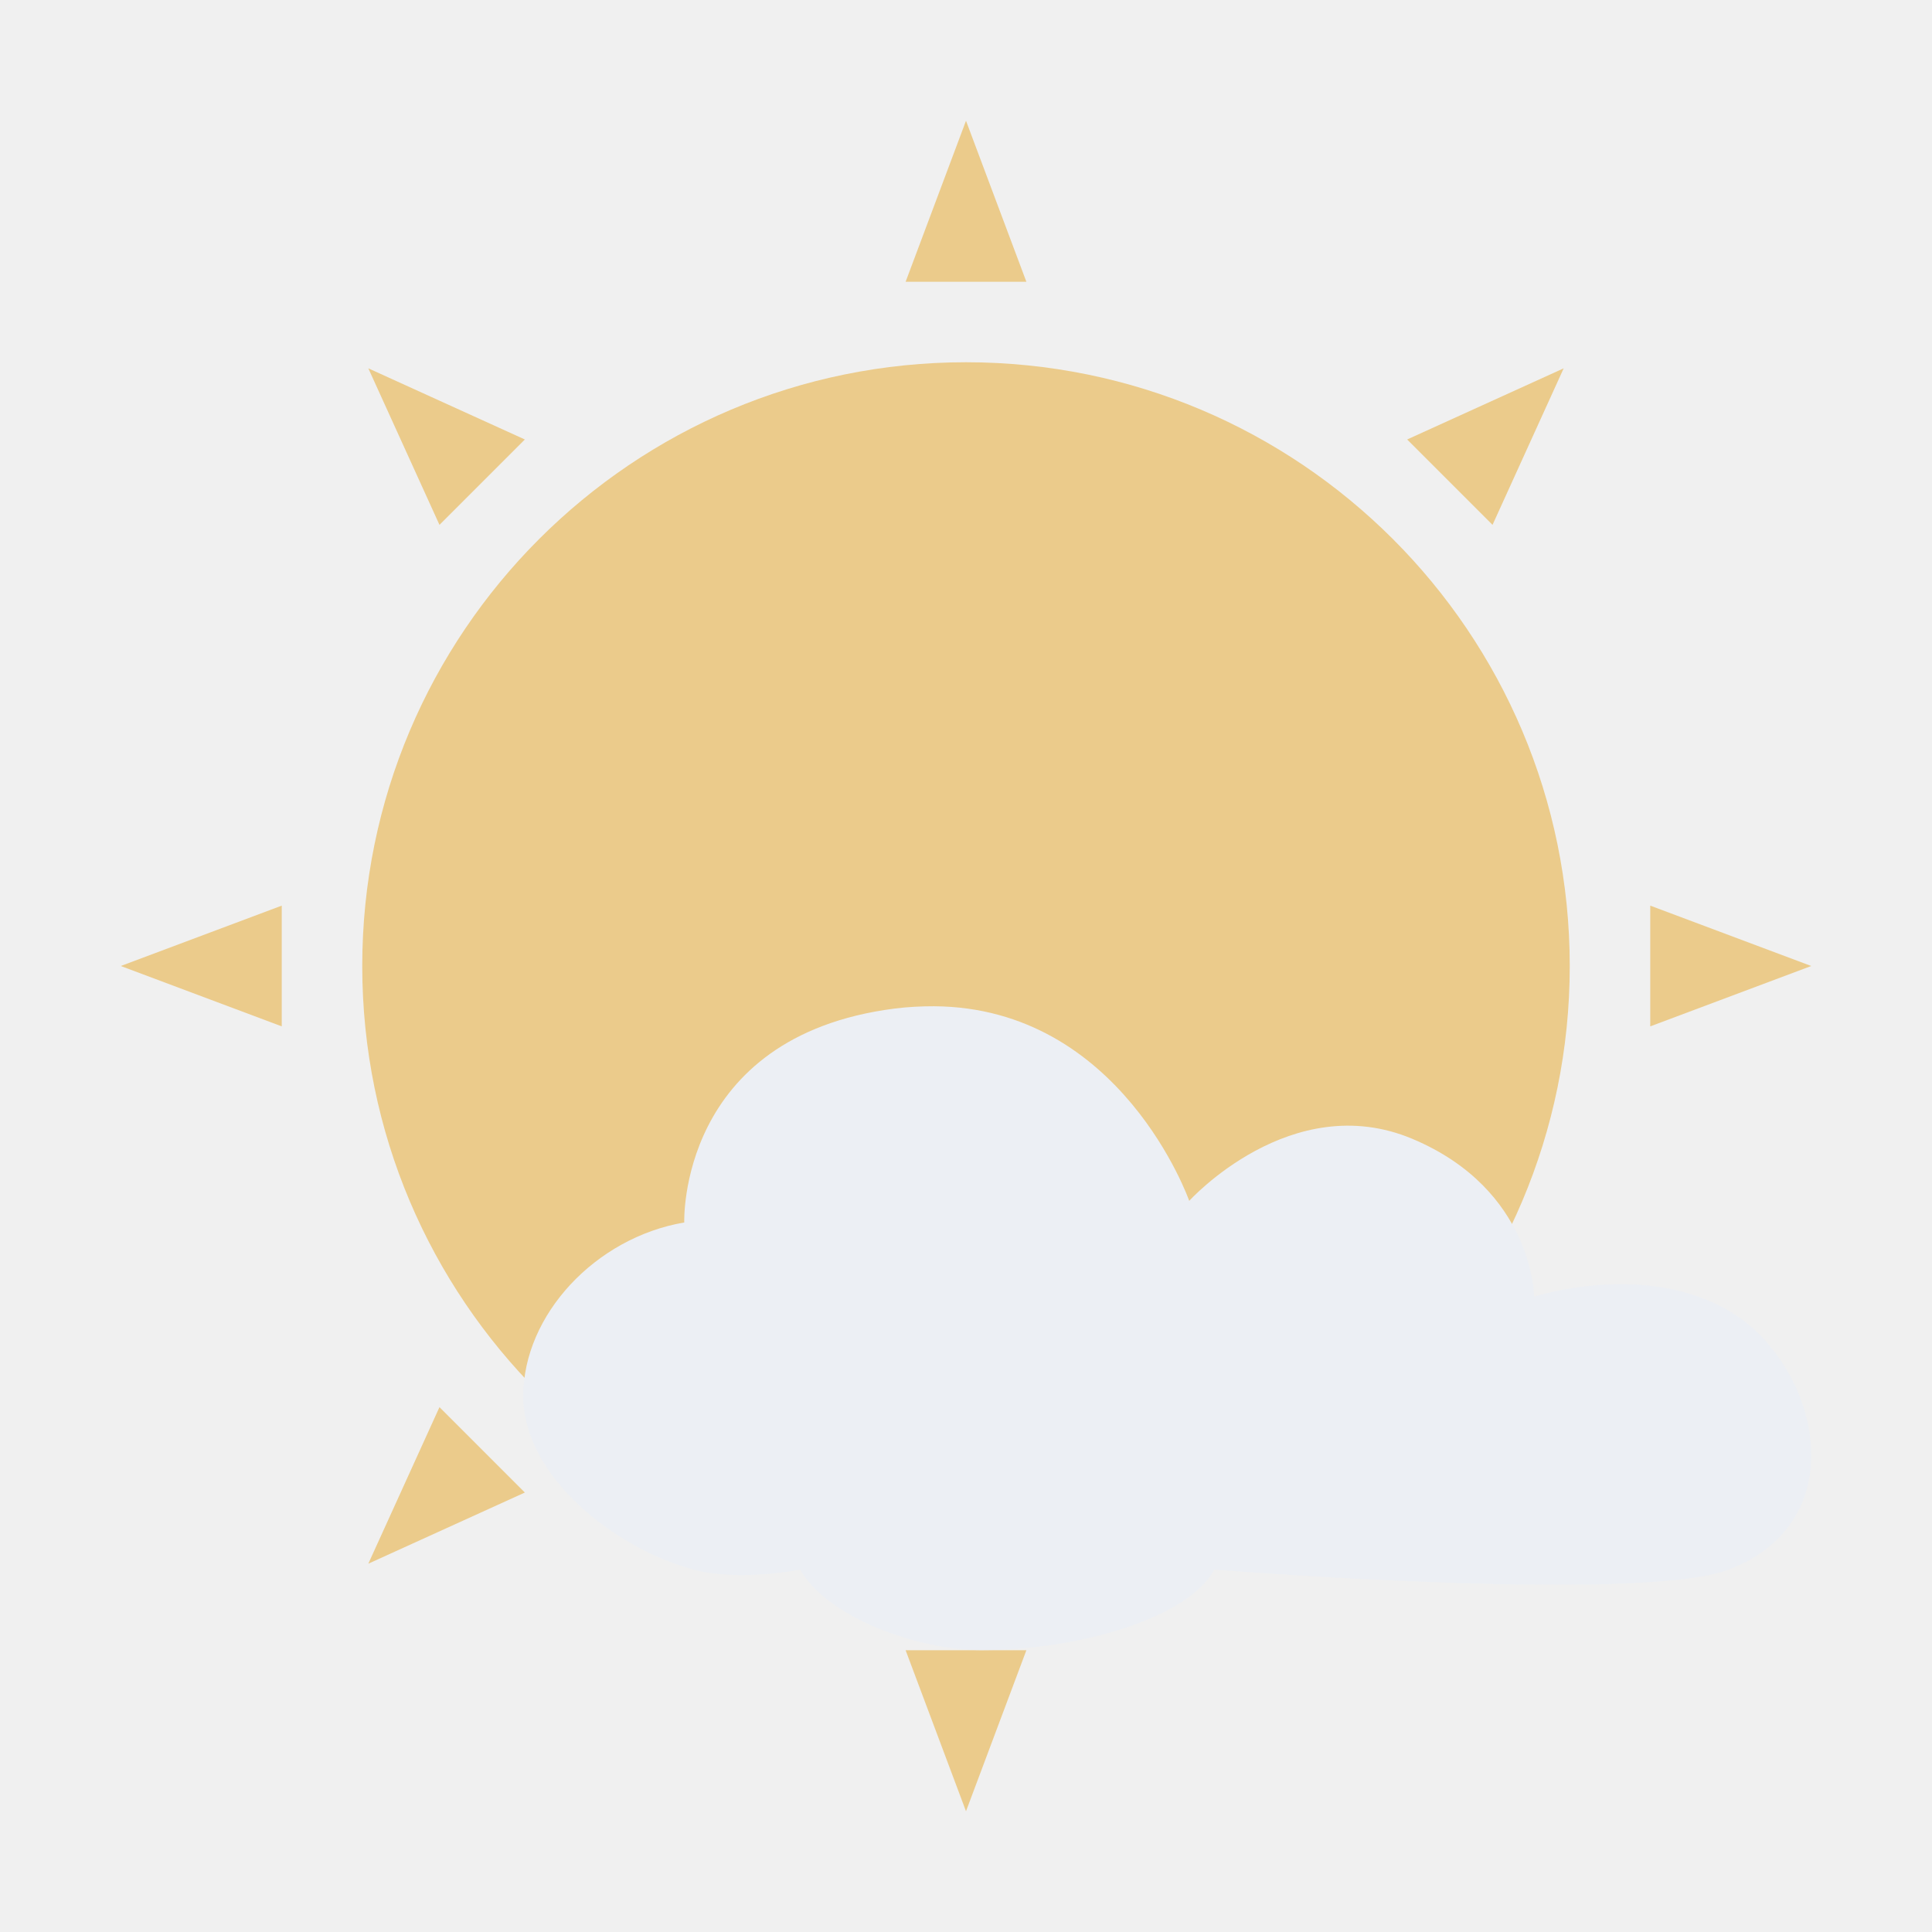
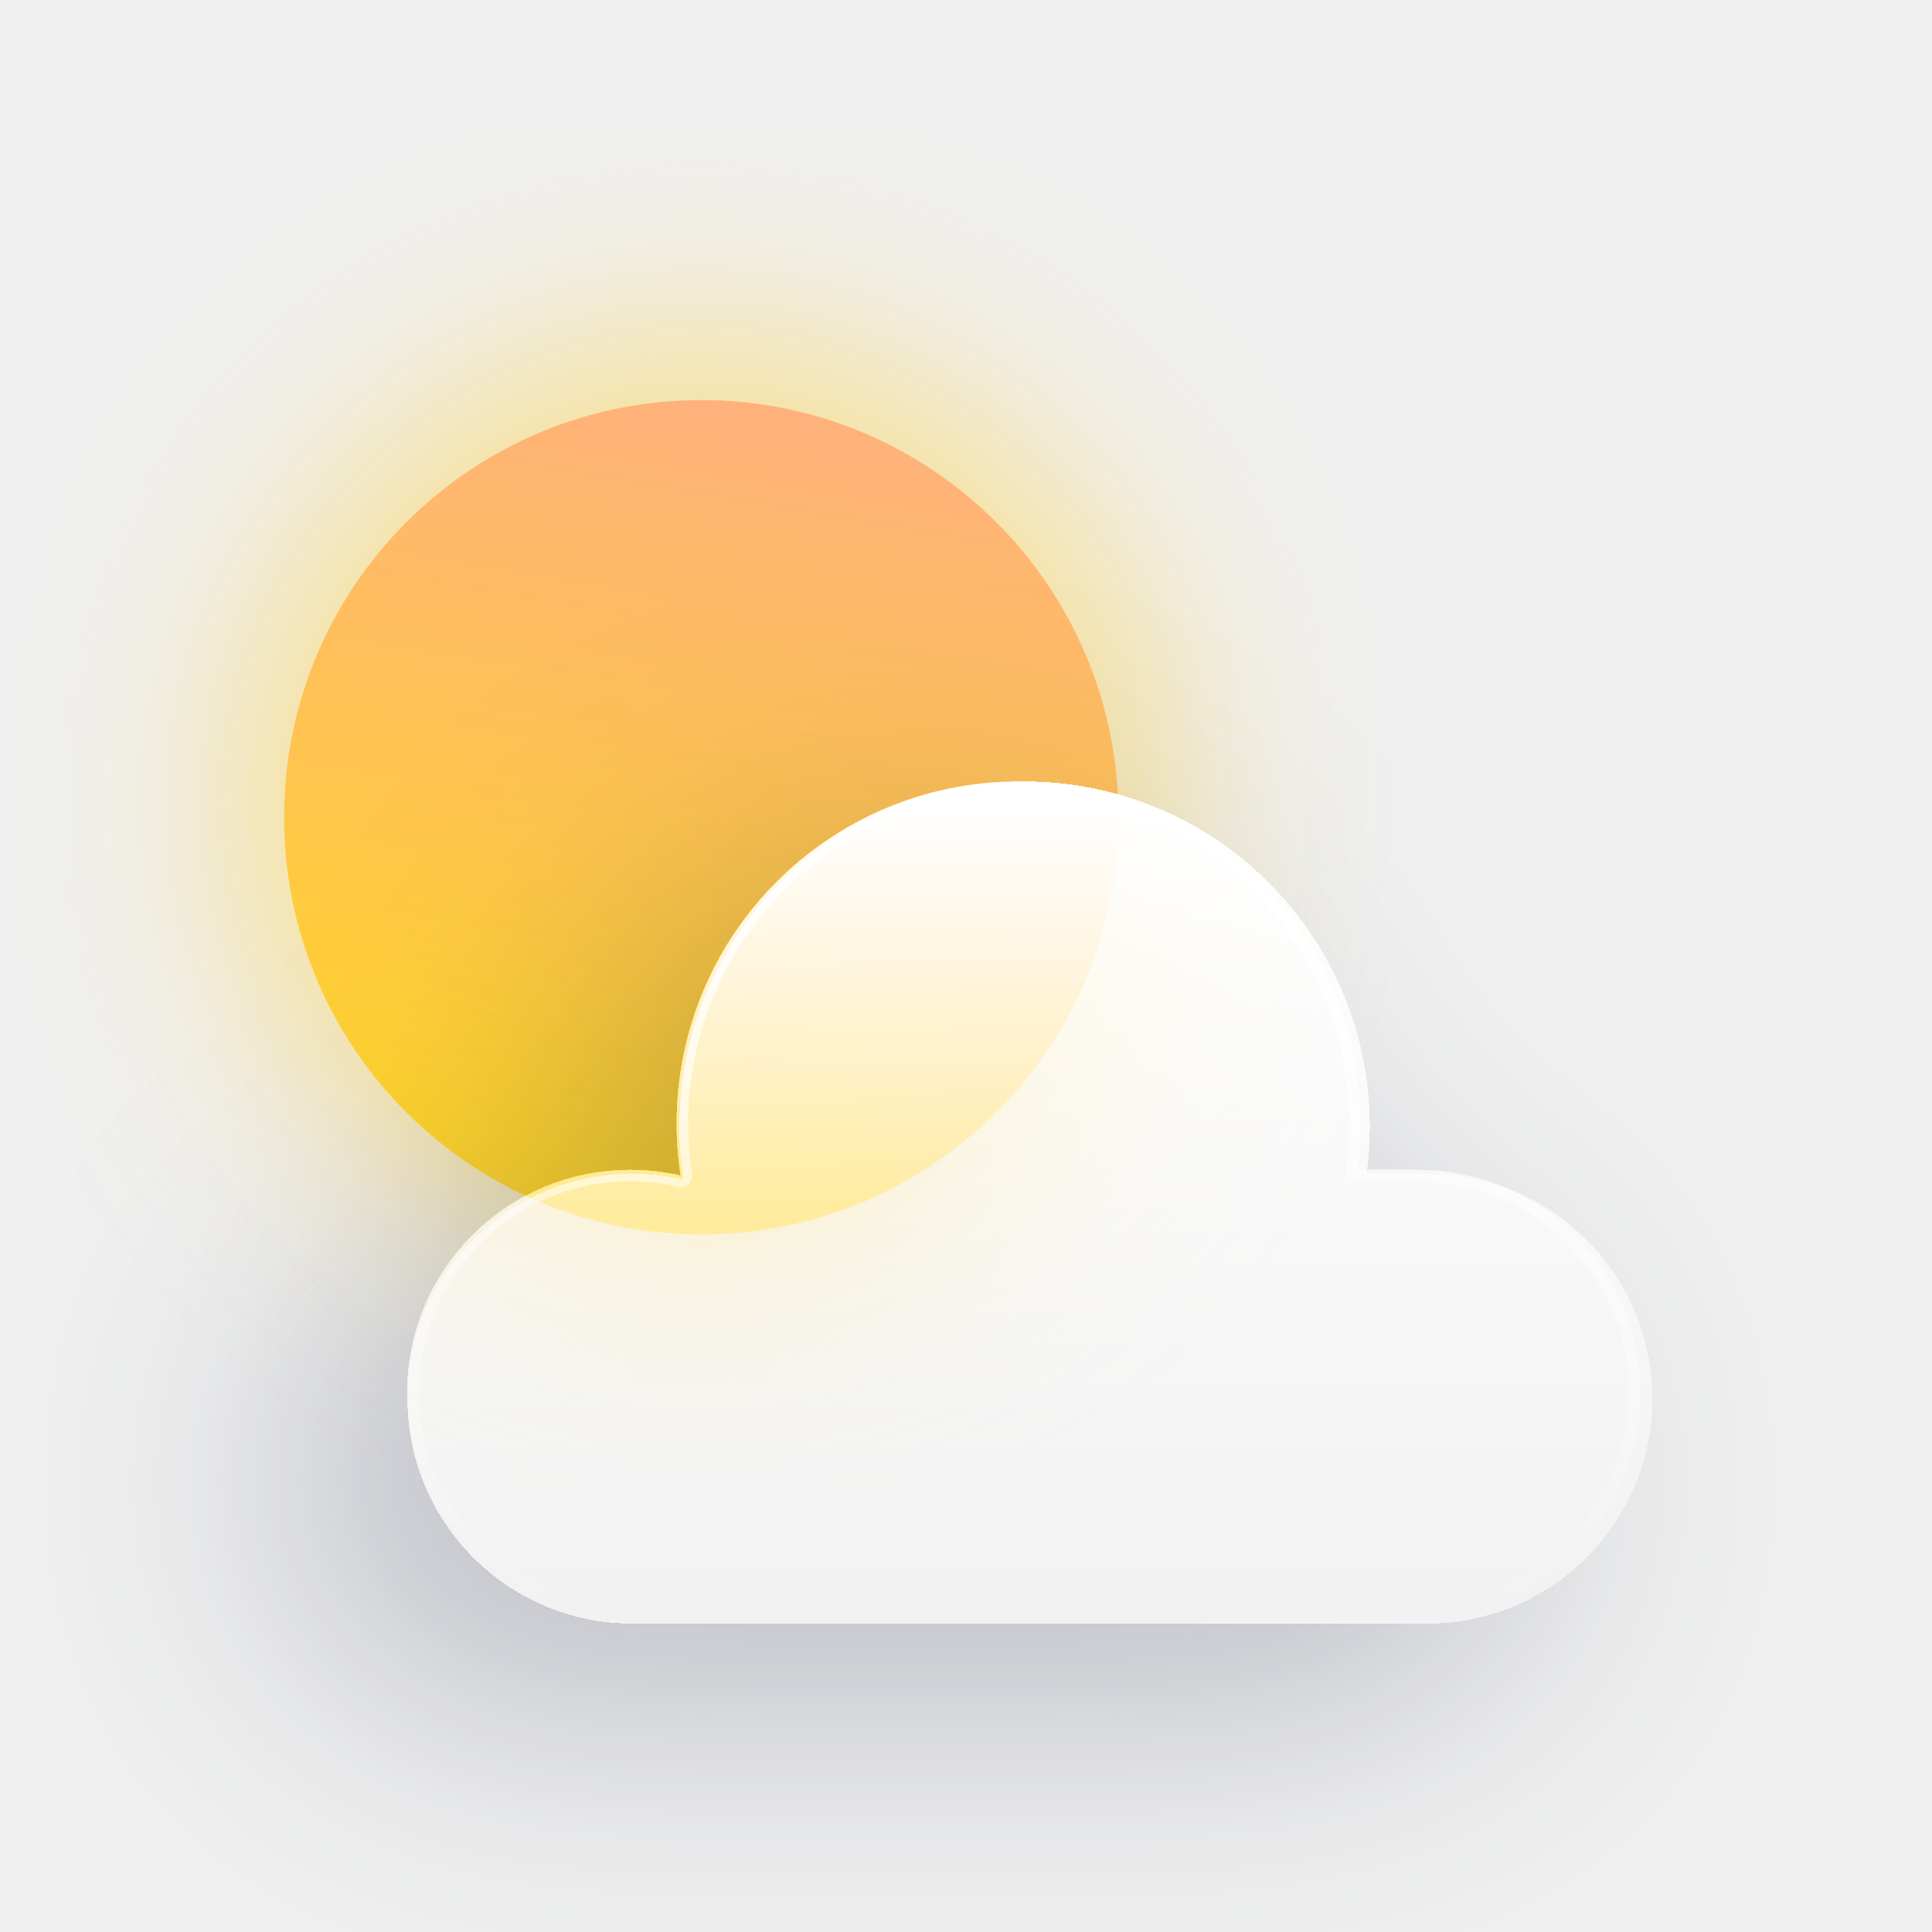
- <svg xmlns="http://www.w3.org/2000/svg" enable-background="new" viewBox="0 0 48 48">
-   <circle cx="24" cy="24" r="15" fill="#ebcb8b" />
-   <g fill="#ebcb8b">
-     <path d="m24 3 1.5 4h-3z" />
-     <path d="m24 45-1.5-4h3z" />
-     <path d="m45 24-4 1.5v-3z" />
-     <path d="m3 24 4-1.5v3z" />
+ <svg xmlns="http://www.w3.org/2000/svg" xmlns:xlink="http://www.w3.org/1999/xlink" enable-background="new" viewBox="0 0 32 32" version="1.1" id="svg9" width="32" height="32">
+   <defs id="defs9">
+     <linearGradient id="linearGradient1">
+       <stop style="stop-color:#ffb17c;stop-opacity:1;" offset="0" id="stop1" />
+       <stop style="stop-color:#ffd42a;stop-opacity:1" offset="1" id="stop2" />
+     </linearGradient>
+     <filter id="filter0_f_2_54" x="399" y="410" width="241.241" height="241.241" filterUnits="userSpaceOnUse" color-interpolation-filters="sRGB">
+       <feFlood flood-opacity="0" result="BackgroundImageFix" id="feFlood6" />
+       <feBlend mode="normal" in="SourceGraphic" in2="BackgroundImageFix" result="shape" id="feBlend6" />
+       <feGaussianBlur stdDeviation="22" result="effect1_foregroundBlur_2_54" id="feGaussianBlur6" />
+     </filter>
+     <linearGradient id="paint0_linear_2_54" x1="519.62" y1="459.024" x2="519.62" y2="607.241" gradientUnits="userSpaceOnUse">
+       <stop stop-color="#FFE600" id="stop10" />
+       <stop offset="1" stop-color="#FF7A00" id="stop11" />
+     </linearGradient>
+     <linearGradient id="paint1_linear_2_54" x1="519.62" y1="459.024" x2="519.62" y2="607.241" gradientUnits="userSpaceOnUse">
+       <stop stop-color="white" id="stop12" />
+       <stop offset="1" stop-color="white" stop-opacity="0" id="stop13" />
+     </linearGradient>
+     <mask id="mask0_2_54" maskUnits="userSpaceOnUse" x="445" y="500" width="149" height="108">
+       <path d="m 593.729,533.133 c 0,40.928 -33.18,74.108 -74.109,74.108 -40.929,0 -74.108,-33.18 -74.108,-74.108 0,-40.929 27.527,-31.402 68.456,-31.402 40.929,0 79.761,-9.527 79.761,31.402 z" fill="url(#paint2_linear_2_54)" id="path2" />
+     </mask>
+     <linearGradient id="paint2_linear_2_54" x1="519.62" y1="459.024" x2="519.62" y2="607.241" gradientUnits="userSpaceOnUse">
+       <stop stop-color="#FFD600" id="stop14" />
+       <stop offset="1" stop-color="#FF7A00" id="stop15" />
+     </linearGradient>
+     <filter id="filter1_f_2_54" x="319.722" y="600.777" width="326.945" height="136.023" filterUnits="userSpaceOnUse" color-interpolation-filters="sRGB">
+       <feFlood flood-opacity="0" result="BackgroundImageFix" id="feFlood7" />
+       <feBlend mode="normal" in="SourceGraphic" in2="BackgroundImageFix" result="shape" id="feBlend7" />
+       <feGaussianBlur stdDeviation="7" result="effect1_foregroundBlur_2_54" id="feGaussianBlur7" />
+     </filter>
+     <filter id="filter2_d_2_54" x="397.121" y="491.852" width="316.045" height="246.148" filterUnits="userSpaceOnUse" color-interpolation-filters="sRGB">
+       <feFlood flood-opacity="0" result="BackgroundImageFix" id="feFlood8" />
+       <feColorMatrix in="SourceAlpha" type="matrix" values="0 0 0 0 0 0 0 0 0 0 0 0 0 0 0 0 0 0 127 0" result="hardAlpha" id="feColorMatrix8" />
+       <feOffset dx="-21" dy="15" id="feOffset8" />
+       <feGaussianBlur stdDeviation="25" id="feGaussianBlur8" />
+       <feComposite in2="hardAlpha" operator="out" id="feComposite8" />
+       <feColorMatrix type="matrix" values="0 0 0 0 0.113 0 0 0 0 0.149 0 0 0 0 0.275 0 0 0 0.25 0" id="feColorMatrix9" />
+       <feBlend mode="normal" in2="BackgroundImageFix" result="effect1_dropShadow_2_54" id="feBlend9" />
+       <feBlend mode="normal" in="SourceGraphic" in2="effect1_dropShadow_2_54" result="shape" id="feBlend10" />
+     </filter>
+     <linearGradient id="paint3_linear_2_54" x1="586.192" y1="531.248" x2="586.192" y2="689.514" gradientUnits="userSpaceOnUse" gradientTransform="matrix(1.0098,0,0,1.0098,-4.587731,-5.163313)">
+       <stop stop-color="white" id="stop16" />
+       <stop offset="1" stop-color="white" stop-opacity="0" id="stop17" />
+     </linearGradient>
+     <linearGradient id="paint4_linear_2_54" x1="576.144" y1="526.852" x2="576.144" y2="673" gradientUnits="userSpaceOnUse">
+       <stop stop-color="white" id="stop18" />
+       <stop offset="1" stop-color="white" stop-opacity="0" id="stop19" />
+     </linearGradient>
+     <mask id="path-5-inside-1_2_54" fill="#ffffff">
+       <path fill-rule="evenodd" clip-rule="evenodd" d="m 644.678,672.997 c 0.151,0.002 0.303,0.003 0.455,0.003 21.557,0 39.033,-17.476 39.033,-39.033 0,-21.558 -17.476,-39.034 -39.033,-39.034 -0.152,0 -0.304,10e-4 -0.455,0.003 v -0.003 h -10.083 c 0.364,-2.671 0.552,-5.398 0.552,-8.17 0,-33.088 -26.823,-59.911 -59.911,-59.911 -33.089,0 -59.912,26.823 -59.912,59.911 0,3.123 0.239,6.189 0.699,9.182 -2.849,-0.662 -5.818,-1.012 -8.868,-1.012 -21.558,0 -39.034,17.476 -39.034,39.034 0,21.557 17.476,39.033 39.034,39.033 0.152,0 0.303,-10e-4 0.455,-0.003 L 507.608,673 h 137.07 z" id="path4" />
+     </mask>
+     <linearGradient xlink:href="#linearGradient1" id="linearGradient2" x1="540.663" y1="463.118" x2="518" y2="595.641" gradientUnits="userSpaceOnUse" gradientTransform="matrix(0.0945122,0,0,0.0945122,-37.49478,-36.85)" />
+   </defs>
+   <g filter="url(#filter0_f_2_54)" id="g1" transform="matrix(0.0945122,0,0,0.0945122,-37.49478,-36.85)">
+     <circle cx="519.62" cy="530.62" r="76.62" fill="#ffc701" fill-opacity="0.5" id="circle1" />
  </g>
-   <g transform="matrix(.70711 .70711 -.70711 .70711 24 -9.9411)" fill="#ebcb8b">
-     <path d="m24 3 1.5 4h-3z" />
-     <path d="m24 45-1.5-4h3z" />
-     <path d="m45 24-4 1.5v-3z" />
-     <path d="m3 24 4-1.5v3z" />
+   <circle cx="11.616" cy="13.537" r="6.91" stroke-width="0.189" id="circle2" style="fill:url(#linearGradient2)" />
+   <g mask="url(#mask0_2_54)" id="g4" transform="matrix(0.0945122,0,0,0.0945122,-37.49478,-36.85)">
+     <g filter="url(#filter1_f_2_54)" id="g3" />
  </g>
-   <path d="m23.2 25c-0.31 0-0.642 0.015-0.979 0.058-5.385 0.693-5.221 5.314-5.221 5.314-2.206 0.375-4 2.299-4 4.312 0 2.01 2.297 3.794 4.228 4.312 1.149 0.308 2.653 0 2.653 0 0.682 1.202 2.93 2 4.498 2 2.556 0 5.184-0.848 5.789-2 0 0 10.587 0.847 12.784 0 3.199-1.233 2.199-5.085 0.071-6.388s-4.909-0.392-4.909-0.392-0.012-2.653-3.02-3.92c-3.01-1.268-5.548 1.539-5.548 1.539s-1.686-4.806-6.342-4.835z" fill="#eceff4" />
+   <g filter="url(#filter2_d_2_54)" data-figma-bg-blur-radius="14" id="g6" transform="matrix(0.0945122,0,0,0.0945122,-37.49478,-36.85)">
+     <mask id="mask1" fill="#ffffff">
+       <path fill-rule="evenodd" clip-rule="evenodd" d="m 644.678,672.997 c 0.151,0.002 0.303,0.003 0.455,0.003 21.557,0 39.033,-17.476 39.033,-39.033 0,-21.558 -17.476,-39.034 -39.033,-39.034 -0.152,0 -0.304,10e-4 -0.455,0.003 v -0.003 h -10.083 c 0.364,-2.671 0.552,-5.398 0.552,-8.17 0,-33.088 -26.823,-59.911 -59.911,-59.911 -33.089,0 -59.912,26.823 -59.912,59.911 0,3.123 0.239,6.189 0.699,9.182 -2.849,-0.662 -5.818,-1.012 -8.868,-1.012 -21.558,0 -39.034,17.476 -39.034,39.034 0,21.557 17.476,39.033 39.034,39.033 0.152,0 0.303,-10e-4 0.455,-0.003 L 507.608,673 h 137.07 z" id="path1" />
+     </mask>
+     <path fill-rule="evenodd" clip-rule="evenodd" d="m 646.408,674.429 c 0.152,0.002 0.306,0.003 0.459,0.003 21.768,0 39.416,-17.647 39.416,-39.416 0,-21.769 -17.647,-39.417 -39.416,-39.417 -0.153,0 -0.307,10e-4 -0.459,0.003 v -0.003 H 636.226 c 0.368,-2.697 0.557,-5.451 0.557,-8.25 0,-33.412 -27.086,-60.498 -60.498,-60.498 -33.413,0 -60.499,27.086 -60.499,60.498 0,3.154 0.241,6.25 0.706,9.272 -2.877,-0.668 -5.875,-1.022 -8.955,-1.022 -21.769,0 -39.417,17.647 -39.417,39.417 0,21.768 17.647,39.416 39.417,39.416 0.153,0 0.306,-0.001 0.459,-0.003 l -0.002,0.003 h 138.413 z" shape-rendering="crispEdges" id="path5" style="fill:url(#paint3_linear_2_54);stroke-width:1.01" />
+     <path d="m 644.678,672.997 0.022,-1.999 c -0.534,-0.007 -1.048,0.201 -1.428,0.577 -0.38,0.376 -0.594,0.888 -0.594,1.422 z m 0,-78.061 h -2 c 0,0.534 0.214,1.047 0.594,1.422 0.38,0.376 0.894,0.584 1.429,0.578 z m 0,-0.003 h 2 c 0,-1.104 -0.896,-2 -2,-2 z m -10.083,0 -1.982,-0.27 c -0.078,0.573 0.095,1.151 0.475,1.586 0.38,0.435 0.929,0.684 1.507,0.684 z m -118.572,1.012 -0.452,1.949 c 0.646,0.15 1.325,-0.031 1.812,-0.482 0.487,-0.451 0.718,-1.115 0.617,-1.771 z m -8.413,77.052 1.569,1.24 c 0.478,-0.605 0.566,-1.43 0.226,-2.122 -0.34,-0.691 -1.047,-1.126 -1.818,-1.117 z m -0.002,0.003 -1.57,-1.24 c -0.475,0.602 -0.564,1.422 -0.23,2.112 0.334,0.69 1.033,1.128 1.8,1.128 z m 137.07,0 v 2 c 1.104,0 2,-0.895 2,-2 z m -0.023,1.997 c 0.159,0.002 0.318,0.003 0.478,0.003 v -4 c -0.145,0 -0.289,-10e-4 -0.433,-0.002 z m 0.478,0.003 c 22.662,0 41.033,-18.371 41.033,-41.033 h -4 c 0,20.453 -16.58,37.033 -37.033,37.033 z m 41.033,-41.033 c 0,-22.662 -18.371,-41.034 -41.033,-41.034 v 4 c 20.453,0 37.033,16.581 37.033,37.034 z m -41.033,-41.034 c -0.16,0 -0.319,10e-4 -0.478,0.003 l 0.046,4 c 0.143,-0.002 0.287,-0.003 0.432,-0.003 z m -2.455,2 v 0.003 h 4 v -0.003 z m -8.083,2 h 10.083 v -4 h -10.083 z m 1.981,-1.729 c 0.377,-2.761 0.571,-5.579 0.571,-8.441 h -4 c 0,2.681 -0.182,5.318 -0.534,7.9 z m 0.571,-8.441 c 0,-34.192 -27.719,-61.911 -61.911,-61.911 v 4 c 31.983,0 57.911,25.928 57.911,57.911 z m -61.911,-61.911 c -34.193,0 -61.912,27.719 -61.912,61.911 h 4 c 0,-31.983 25.928,-57.911 57.912,-57.911 z m -61.912,61.911 c 0,3.225 0.247,6.393 0.723,9.486 L 518,595.641 c -0.445,-2.893 -0.676,-5.858 -0.676,-8.878 z m 3.152,7.234 c -2.997,-0.696 -6.117,-1.064 -9.321,-1.064 v 4 c 2.897,0 5.714,0.333 8.416,0.961 z m -9.321,-1.064 c -22.662,0 -41.034,18.372 -41.034,41.034 h 4 c 0,-20.453 16.581,-37.034 37.034,-37.034 z m -41.034,41.034 c 0,22.662 18.372,41.033 41.034,41.033 v -4 c -20.453,0 -37.034,-16.58 -37.034,-37.033 z M 507.155,675 c 0.159,0 0.318,-10e-4 0.478,-0.003 l -0.046,-3.999 c -0.144,10e-4 -0.288,0.002 -0.432,0.002 z m 2.022,-0.76 0.002,-0.003 -3.139,-2.479 -0.002,0.002 z M 644.678,671 h -137.07 v 4 h 137.07 z m -2,1.997 V 673 h 4 v -0.003 z" fill="url(#paint4_linear_2_54)" mask="url(#path-5-inside-1_2_54)" id="path6" style="fill:url(#paint4_linear_2_54)" />
+   </g>
</svg>
